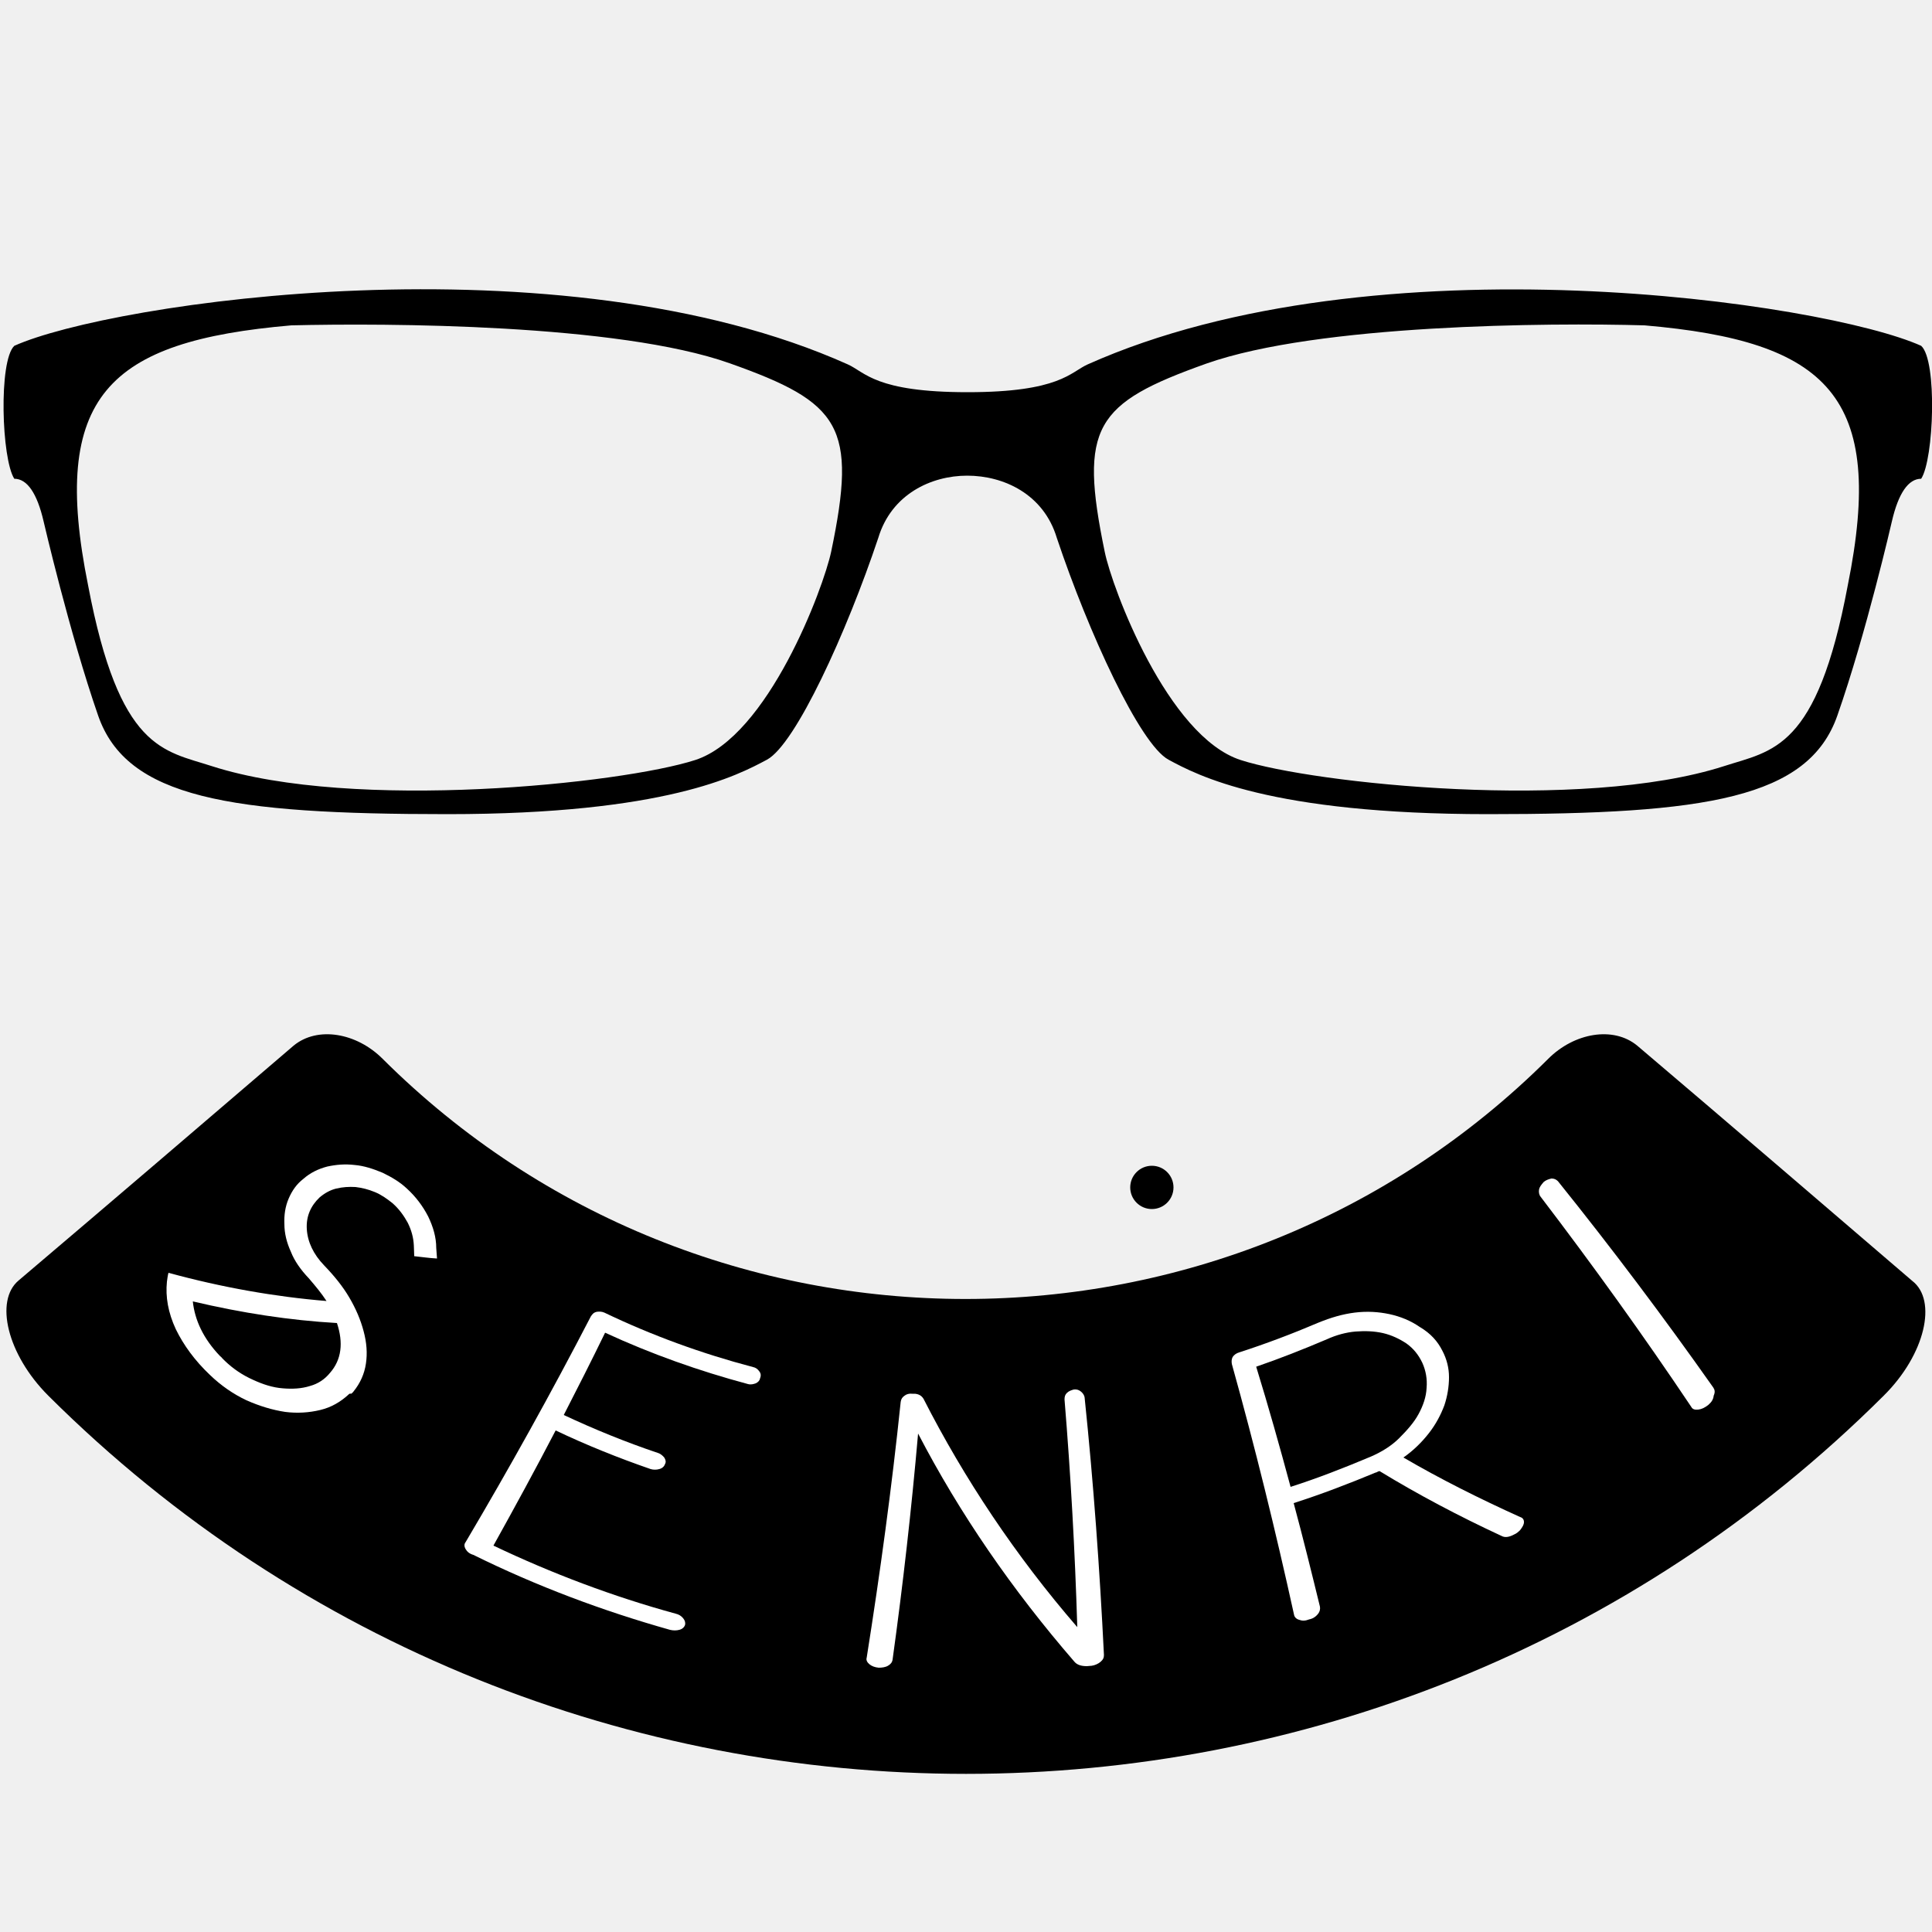
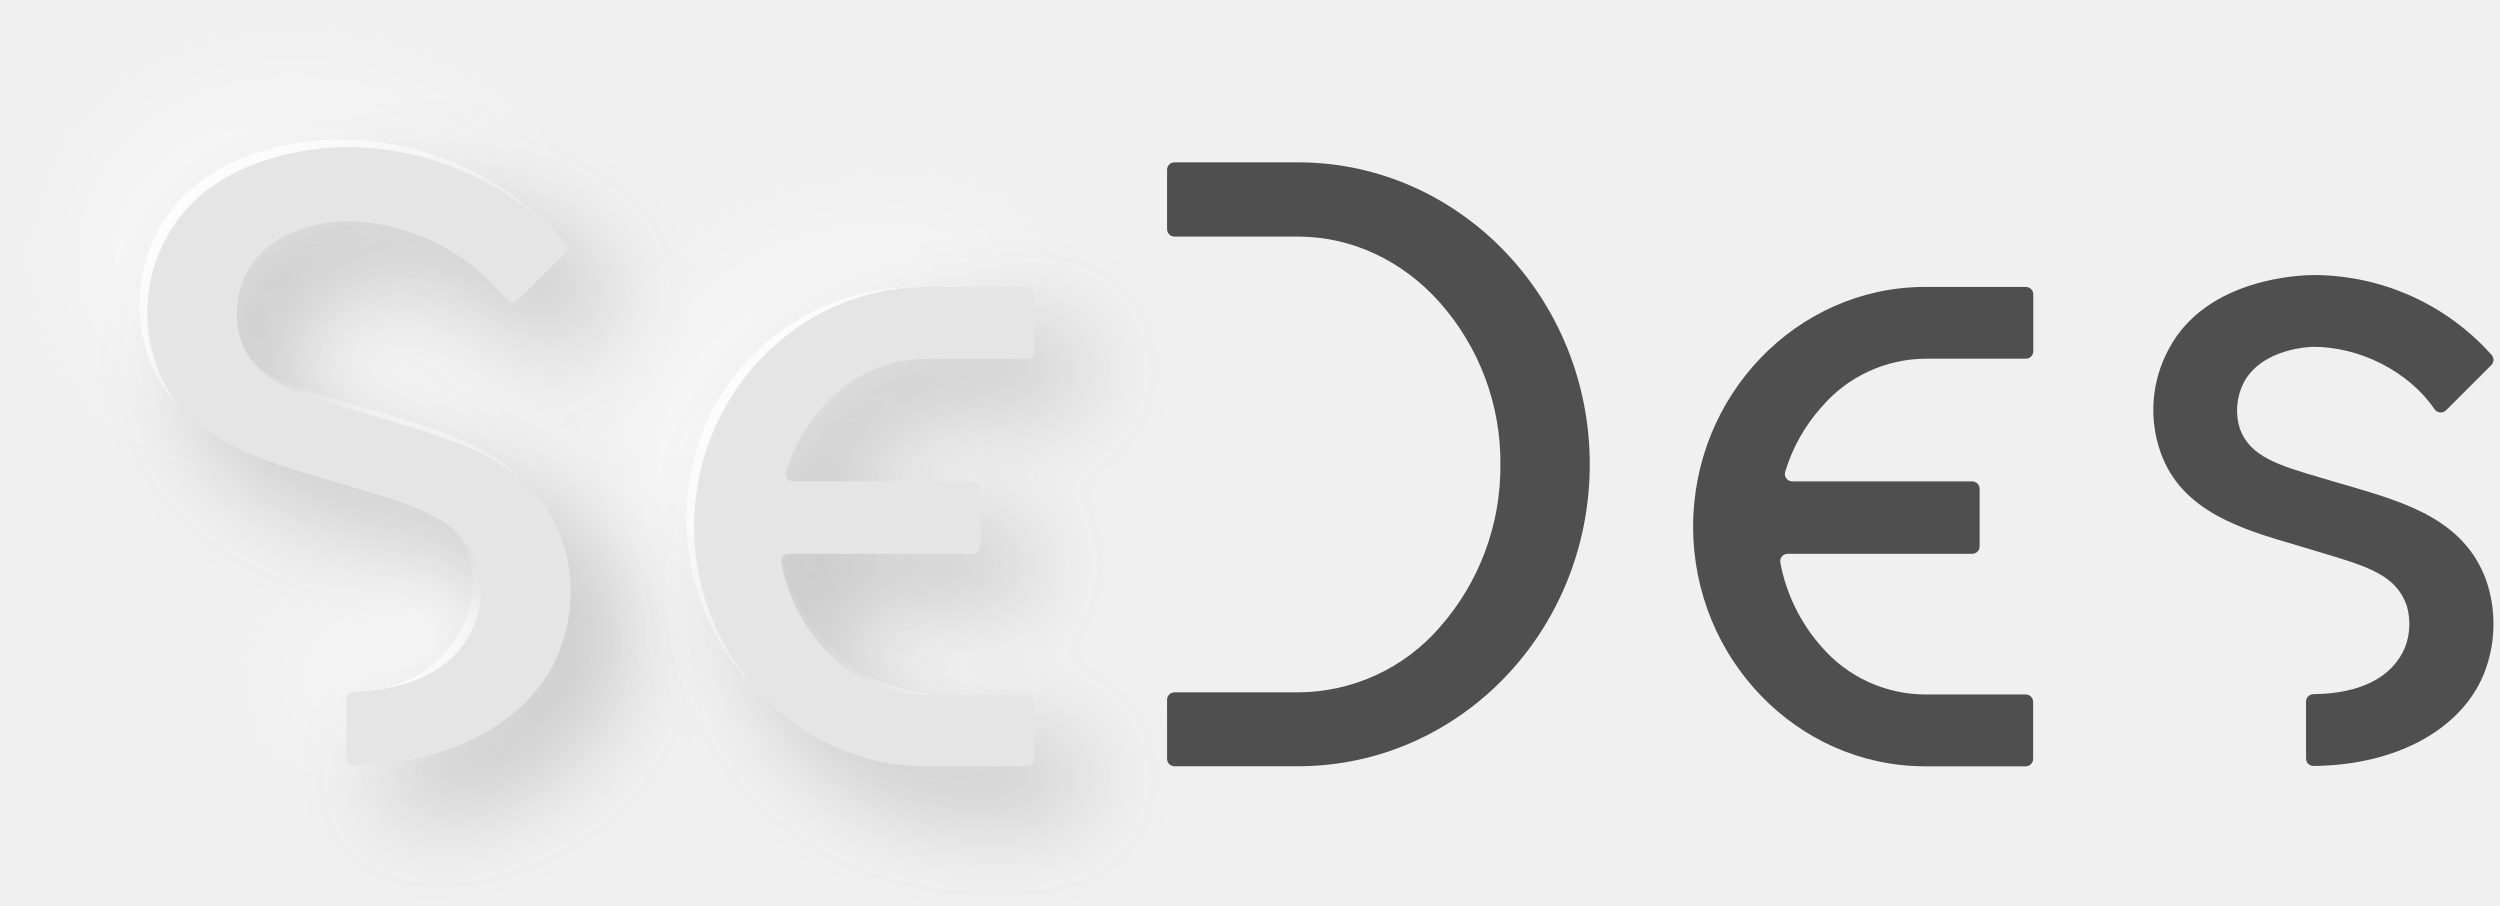
- <svg xmlns="http://www.w3.org/2000/svg" version="1.1" id="レイヤー_1" x="0px" y="0px" viewBox="0 0 500 500" style="enable-background:new 0 0 500 500;" xml:space="preserve">
-   <style type="text/css">
- 	.st0{display:none;}
- 	.st1{fill:#FFFFFF;}
- </style>
-   <g id="レイヤー_1_1_" class="st0">
- </g>
-   <g id="レイヤー_2_1_">
-     <g>
-       <path d="M487.5,361.2c-131,130.5-344,130.5-475,0c-10.7-10.7-13.9-24.6-7.7-29.8C28.6,311.2,52.2,291,76,270.6    c6.2-5.1,16.3-3.3,23,3.4c83.2,82.9,218.5,82.9,301.7,0c6.7-6.7,16.8-8.5,23-3.4c23.8,20.2,47.4,40.5,71.2,60.9    C501.4,336.5,498.3,350.5,487.5,361.2z" />
-     </g>
-     <path d="M497.2,89.5C472.3,78.3,356,61,281.5,94.3c-4.5,2-7.2,7.2-31.1,7.2s-26.5-5.2-31-7.2c-74.5-33.4-190.8-16-215.7-4.8   c-4.1,3.9-3.3,29.3,0,34.4c3.3,0,5.9,3.7,7.6,11.1c0,0,6.7,28.9,14.1,50.2s33.9,25.5,90.4,25.5s75.2-10.1,82.7-14.1   c7.4-4,20.6-32.9,28.8-57.4c3.4-11.3,13.7-16.1,23-16.1c9.5,0,19.8,4.8,23.2,16.1c8.2,24.5,21.5,53.4,28.9,57.4   c7.4,4,26.2,14.1,82.7,14.1s82.9-4.1,90.4-25.5s14.1-50.2,14.1-50.2c1.7-7.4,4.3-11.1,7.6-11.1C500.5,118.8,501.4,93.3,497.2,89.5z    M215.1,142.8c-2,9.4-16.3,47.8-35.2,53.9s-88.2,13.4-125,1.6c-12.6-4.1-24-4.1-32.1-46.8c-9.9-49,5.1-63.2,52.6-67.3   C100,83.6,160,83.8,188.8,94S221.9,110.3,215.1,142.8z M478.2,151.5c-8,42.7-19.5,42.7-32.1,46.8c-36.8,11.8-106.1,4.5-125-1.6   s-33.3-44.5-35.2-53.9c-6.7-32.4-2.6-38.4,26.3-48.7c28.9-10.2,88.8-10.6,113.4-9.9C473.1,88.3,488.1,102.5,478.2,151.5z" />
-     <g>
-       <g>
-         <path class="st1" d="M90.1,361c-2,1.8-4.3,3.2-7.2,3.9c-2.9,0.7-6,0.9-9.1,0.5c-3.3-0.5-6.6-1.5-10-3c-3.4-1.6-6.6-3.8-9.5-6.6     c-3.9-3.7-6.8-7.7-8.8-11.8c-2-4.3-2.7-8.4-2.3-12.3c0.1-0.7,0.2-1.6,0.4-2.3c13.9,3.8,27.6,6.2,40.9,7.3c-1.3-2-2.8-3.8-4.6-5.9     c-2.1-2.2-3.7-4.5-4.6-6.8c-1.1-2.4-1.7-4.8-1.7-7.2c-0.1-2.3,0.2-4.5,1.1-6.6c0.9-2.1,2.1-3.8,3.8-5.1c1.8-1.6,3.9-2.6,6.2-3.2     c2.3-0.5,4.6-0.7,7.1-0.4c2.4,0.2,4.8,1,7.2,2c2.3,1.1,4.5,2.4,6.3,4.1c2.3,2.1,4.1,4.5,5.5,7.2c1.3,2.7,2.1,5.4,2.1,8.2     c0.1,0.9,0.1,1.8,0.2,2.7c-2-0.1-3.9-0.4-5.9-0.6c0-1-0.1-2-0.1-2.8c-0.1-2-0.6-3.9-1.6-5.9c-1-1.8-2.2-3.5-3.9-5     c-1.5-1.2-2.9-2.2-4.6-2.9s-3.3-1.1-5-1.3c-1.7-0.1-3.3,0-5,0.4c-1.6,0.4-3,1.2-4.3,2.3c-2.3,2.2-3.5,4.9-3.3,8.2     c0.2,3.3,1.7,6.5,4.5,9.4c2.6,2.7,4.8,5.4,6.5,8.3c1.7,2.9,2.9,5.7,3.7,8.7s1,5.7,0.6,8.4c-0.4,2.7-1.5,5.1-3.2,7.2     c-0.1,0.2-0.4,0.4-0.6,0.6C90.5,360.6,90.4,360.7,90.1,361z M56.9,350.9c0.2,0.2,0.5,0.4,0.6,0.6c0.2,0.2,0.5,0.5,0.7,0.7     c2.2,2.1,4.6,3.7,7.3,4.9c2.6,1.2,5.1,2,7.7,2.2c2.4,0.2,4.8,0.1,7-0.6c2.2-0.6,3.9-1.8,5.2-3.4c3-3.4,3.5-7.8,1.8-12.9     c-12.2-0.7-24.6-2.6-37.3-5.6C50.4,341.6,52.6,346.4,56.9,350.9z" />
-         <path class="st1" d="M120.5,400.9c-0.4-0.7-0.4-1.3,0-1.8c11.3-19.1,22.2-38.7,32.4-58.4c0.4-0.6,0.7-1,1.5-1.2     c0.6-0.1,1.3-0.1,2,0.2c12.3,5.9,25.2,10.6,38.5,14.1c0.6,0.1,1.2,0.5,1.6,1.1c0.4,0.5,0.5,1.1,0.2,1.8c-0.1,0.6-0.5,1-1.1,1.3     c-0.6,0.2-1.2,0.4-2,0.2c-12.7-3.4-25.1-7.8-37-13.3c-3.5,7.2-7.1,14.3-10.7,21.3c7.9,3.7,16,7,24.3,9.8c0.7,0.2,1.3,0.7,1.7,1.2     c0.4,0.6,0.5,1.2,0.2,1.7c-0.2,0.6-0.7,1.1-1.5,1.3c-0.7,0.2-1.5,0.2-2.2,0c-8.4-2.9-16.6-6.2-24.6-10     c-5.2,10-10.6,19.9-16.1,29.8c15.1,7.2,31,13.2,47.1,17.6c0.9,0.2,1.5,0.6,2,1.2c0.5,0.6,0.6,1.2,0.5,1.7     c-0.2,0.6-0.7,1.1-1.5,1.3c-0.7,0.2-1.6,0.2-2.4,0c-17.4-4.9-34.5-11.3-50.9-19.4C121.5,402.1,120.9,401.6,120.5,400.9z" />
-         <path class="st1" d="M278.1,430.1c-16.2-18.7-29.8-38.5-40.5-59.1c-1.7,19.5-3.9,39-6.6,58.5c-0.1,0.7-0.5,1.2-1.2,1.6     c-0.7,0.4-1.6,0.5-2.4,0.5c-1-0.1-1.8-0.4-2.4-0.9c-0.6-0.5-0.9-1.1-0.7-1.7c3.5-22.1,6.5-44.1,8.8-66.2c0.1-0.7,0.4-1.2,1-1.6     c0.5-0.4,1.2-0.6,2-0.5c0.2,0,0.5,0,0.7,0c1,0.1,1.7,0.5,2.2,1.3c10.5,20.6,23.8,40.6,39.8,59.1c-0.6-19.8-1.7-39.4-3.3-58.9     c0-0.7,0.1-1.2,0.6-1.7c0.5-0.5,1.1-0.7,1.8-0.9c0.7-0.1,1.3,0.1,1.8,0.5c0.5,0.4,0.9,0.9,1,1.6c2.3,22.1,3.9,44.4,5,66.6     c0,0.7-0.2,1.2-0.9,1.8c-0.6,0.5-1.5,0.9-2.3,1c-0.4,0-0.9,0.1-1.2,0.1C279.9,431.2,278.8,430.9,278.1,430.1z" />
-         <path class="st1" d="M373.3,349.6c1.1,2.1,1.7,4.4,1.7,6.8s-0.4,4.9-1.2,7.3c-0.9,2.4-2.2,4.9-4,7.2s-4,4.5-6.6,6.3     c9.6,5.6,19.8,10.7,30.2,15.4c0.7,0.2,1,0.7,1,1.3c0,0.7-0.4,1.3-1,2.1c-0.5,0.5-1,0.9-1.5,1.1c-1.3,0.7-2.4,0.9-3.3,0.4     c-11-5.1-21.6-10.7-31.6-16.8c-0.1,0.1-0.4,0.1-0.5,0.2c-0.1,0.1-0.4,0.2-0.5,0.2c-7,2.9-14,5.6-21.2,7.9     c2.4,8.9,4.6,17.8,6.8,26.8c0.1,0.6,0,1.3-0.6,2c-0.5,0.6-1.2,1.1-2.2,1.3c-1,0.4-1.8,0.4-2.6,0.1c-0.7-0.2-1.2-0.7-1.3-1.3     c-4.8-21.8-10.1-43.4-16.1-64.9c-0.1-0.6-0.1-1.2,0.2-1.8c0.4-0.6,1-1,1.7-1.2c6.8-2.2,13.7-4.8,20.5-7.7     c3.2-1.3,6.2-2.2,9.4-2.6c3.2-0.4,6.2-0.2,9,0.4s5.5,1.7,7.8,3.3C370.3,345.1,372.1,347.2,373.3,349.6z M354.7,377     c2.8-1.2,5.4-2.8,7.4-4.8s3.8-4,5-6.2c1.2-2.2,2-4.5,2.1-6.8c0.2-2.3-0.2-4.5-1.1-6.5c-1-2.1-2.3-3.7-4.1-5     c-1.8-1.2-3.9-2.2-6.1-2.7c-2.2-0.5-4.6-0.6-7.1-0.4c-2.4,0.2-5,0.9-7.4,2c-6.1,2.6-12.2,5-18.3,7.1c3.2,10.4,6.1,20.7,8.9,31.1     C340.9,382.6,347.8,379.9,354.7,377z" />
-         <path class="st1" d="M442.1,363.6c-0.9,0.7-1.7,1.1-2.6,1.2c-0.9,0.1-1.5-0.1-1.8-0.7c-12.4-18.5-25.5-36.7-39-54.4     c-0.4-0.5-0.5-1.2-0.4-1.8c0.1-0.7,0.6-1.3,1.2-2c0.6-0.5,1.2-0.7,2-0.9c0.7,0,1.2,0.2,1.7,0.7c13.9,17.3,27.3,35.1,40.2,53.4     c0.4,0.6,0.5,1.2,0.1,2.1C443.4,362.2,442.9,362.9,442.1,363.6z" />
-       </g>
-     </g>
-     <circle cx="298.1" cy="307.3" r="5.6" />
+ <svg xmlns="http://www.w3.org/2000/svg" width="323" height="117" viewBox="0 0 323 117" fill="none">
+   <g filter="url(#filter0_d)">
+     <path d="M71.104 83.541C67.454 92.159 58.37 98.618 45.709 98.981C45.581 98.984 45.454 98.962 45.335 98.916C45.215 98.869 45.107 98.799 45.015 98.71C44.924 98.621 44.851 98.515 44.801 98.397C44.752 98.279 44.726 98.153 44.726 98.025V90.338C44.726 90.088 44.824 89.847 44.999 89.669C45.175 89.49 45.413 89.387 45.664 89.382C54.139 89.064 58.155 84.809 60.268 79.783C61.286 77.186 61.359 74.314 60.472 71.669C58.283 65.637 52.239 64.287 43.694 61.681C34 58.764 22.844 56.389 19.2 46.197C18.242 43.522 17.86 40.675 18.081 37.842C18.3 35.009 19.117 32.254 20.477 29.758C26.495 18.312 41.92 18 43.694 18C49.012 18.01 54.27 19.11 59.145 21.229C64.02 23.349 68.408 26.445 72.036 30.325C72.21 30.504 72.307 30.744 72.307 30.994C72.307 31.243 72.21 31.483 72.036 31.662L65.865 37.809C65.772 37.909 65.658 37.987 65.531 38.039C65.405 38.09 65.269 38.114 65.132 38.108C64.996 38.102 64.862 38.066 64.74 38.004C64.619 37.941 64.513 37.853 64.429 37.745C61.95 34.614 58.802 32.075 55.215 30.312C51.628 28.549 47.692 27.607 43.694 27.554C43.586 27.554 34.415 27.554 30.873 34.21C29.483 36.919 29.215 40.064 30.126 42.968C32.213 48.701 38.154 50.045 46.496 52.522C56.394 55.541 67.556 57.828 71.513 68.331C73.27 73.277 73.124 78.697 71.104 83.541Z" fill="white" />
+     <path d="M118.662 45.344H132.655C132.909 45.344 133.152 45.243 133.332 45.064C133.511 44.885 133.612 44.642 133.612 44.389V38.026C133.612 37.772 133.511 37.529 133.332 37.35C133.152 37.171 132.909 37.07 132.655 37.07H118.502C102.062 37.153 88.686 50.045 88.686 67.038C88.686 84.032 102.088 97.917 118.502 98H132.655C132.908 98 133.15 97.9 133.33 97.722C133.509 97.545 133.611 97.303 133.612 97.051V90.681C133.612 90.428 133.511 90.185 133.332 90.006C133.152 89.827 132.909 89.726 132.655 89.726H121.295C118.749 89.719 114.812 88.563 112.5 87.5C110.188 86.437 107.92 84.493 106.26 82.567C103.534 79.49 101.693 75.736 100.931 71.701C100.903 71.561 100.907 71.418 100.942 71.28C100.977 71.143 101.042 71.015 101.132 70.905C101.222 70.796 101.336 70.707 101.464 70.647C101.593 70.586 101.733 70.554 101.875 70.554H125.699C125.953 70.554 126.196 70.454 126.376 70.274C126.555 70.095 126.656 69.852 126.656 69.599V63.153C126.654 62.9 126.553 62.658 126.374 62.479C126.195 62.3 125.952 62.199 125.699 62.197H101.475C101.325 62.197 101.178 62.161 101.045 62.094C100.911 62.026 100.795 61.929 100.706 61.809C100.617 61.689 100.557 61.55 100.531 61.403C100.505 61.256 100.513 61.105 100.556 60.962C101.494 57.859 103.104 53.999 105.272 51.586C106.926 49.649 108.977 48.09 111.287 47.013C113.597 45.936 116.112 45.367 118.662 45.344Z" fill="white" />
  </g>
-   <g id="レイヤー_3">
- </g>
-   <g id="レイヤー_4">
- </g>
+   <g filter="url(#filter1_d)">
+     <path d="M72.104 84.541C68.454 93.159 58.37 98.618 45.709 98.981C45.581 98.984 45.454 98.962 45.335 98.916C45.215 98.869 45.107 98.799 45.015 98.71C44.924 98.621 44.851 98.515 44.801 98.397C44.752 98.279 44.726 98.153 44.726 98.025V90.338C44.726 90.088 44.824 89.847 44.999 89.669C45.175 89.49 45.413 89.387 45.664 89.382C54.139 89.064 59.155 85.809 61.268 80.783C62.286 78.186 62.359 75.314 61.472 72.669C59.283 66.637 53.239 65.287 44.694 62.681C35 59.764 23.844 57.389 20.2 47.197C19.242 44.522 18.86 41.675 19.081 38.842C19.3 36.009 20.117 33.254 21.477 30.758C27.495 19.312 42.92 19 44.694 19C50.012 19.01 55.27 20.11 60.145 22.229C65.02 24.349 69.408 27.445 73.036 31.325C73.21 31.504 73.307 31.744 73.307 31.994C73.307 32.243 73.21 32.483 73.036 32.662L66.865 38.809C66.772 38.909 66.658 38.987 66.531 39.039C66.405 39.09 66.269 39.114 66.132 39.108C65.996 39.102 65.862 39.066 65.74 39.004C65.619 38.941 65.513 38.853 65.429 38.745C62.95 35.614 59.802 33.075 56.215 31.312C52.628 29.549 48.692 28.607 44.694 28.554C44.586 28.554 35.415 28.554 31.873 35.21C30.483 37.919 30.215 41.064 31.126 43.968C33.213 49.701 39.154 51.045 47.496 53.522C57.394 56.541 68.556 58.828 72.513 69.331C74.27 74.277 74.124 79.697 72.104 84.541V84.541Z" fill="#E5E5E5" />
+   </g>
+   <g filter="url(#filter2_d)">
+     <path d="M119.662 46.344H132.655C132.909 46.344 133.152 46.243 133.332 46.064C133.511 45.885 133.612 45.642 133.612 45.389V38.026C133.612 37.772 133.511 37.529 133.332 37.35C133.152 37.171 132.909 37.07 132.655 37.07H119.502C103.062 37.153 89.686 51.045 89.686 68.038C89.686 85.032 103.088 98.917 119.502 99H132.655C132.908 99 133.15 98.9 133.33 98.722C133.509 98.545 133.611 98.303 133.612 98.051V90.681C133.612 90.428 133.511 90.185 133.332 90.006C133.152 89.827 132.909 89.726 132.655 89.726H119.662C117.116 89.719 114.601 89.166 112.289 88.103C109.976 87.04 107.92 85.493 106.26 83.567C103.534 80.49 101.693 76.736 100.931 72.701C100.903 72.561 100.907 72.418 100.942 72.28C100.977 72.143 101.042 72.015 101.132 71.905C101.222 71.796 101.336 71.707 101.464 71.647C101.593 71.586 101.733 71.554 101.875 71.554H125.699C125.953 71.554 126.196 71.454 126.376 71.274C126.555 71.095 126.656 70.852 126.656 70.599V63.153C126.654 62.9 126.553 62.658 126.374 62.479C126.195 62.3 125.952 62.199 125.699 62.197H102.475C102.325 62.197 102.178 62.161 102.045 62.094C101.911 62.026 101.795 61.929 101.706 61.809C101.617 61.689 101.557 61.55 101.531 61.403C101.505 61.256 101.513 61.105 101.556 60.962C102.494 57.859 104.104 54.999 106.272 52.586C107.926 50.649 109.977 49.09 112.287 48.013C114.597 46.936 117.112 46.367 119.662 46.344Z" fill="#E5E5E5" />
+   </g>
+   <path d="M205.396 59.987C205.396 81.522 188.618 98.898 167.877 99H151.743C151.49 99 151.248 98.9 151.069 98.722C150.889 98.545 150.788 98.303 150.786 98.051V90.408C150.786 90.154 150.887 89.911 151.066 89.732C151.246 89.553 151.489 89.452 151.743 89.452H167.698C171.18 89.438 174.619 88.679 177.782 87.225C180.945 85.772 183.759 83.657 186.033 81.025C191.141 75.218 193.925 67.734 193.851 60.006C193.923 52.311 191.138 44.862 186.033 39.096C181.138 33.586 174.546 30.567 167.698 30.567H151.743C151.489 30.567 151.246 30.466 151.066 30.287C150.887 30.108 150.786 29.865 150.786 29.611V21.93C150.786 21.677 150.887 21.433 151.066 21.254C151.246 21.075 151.489 20.974 151.743 20.974H167.883C188.618 21.083 205.396 38.56 205.396 59.987Z" fill="#4F4F4F" />
+   <path d="M248.748 46.344H261.741C261.995 46.344 262.239 46.243 262.418 46.064C262.598 45.885 262.699 45.642 262.699 45.389V38.026C262.699 37.772 262.598 37.529 262.418 37.35C262.239 37.171 261.995 37.07 261.741 37.07H248.588C232.155 37.153 218.753 51.045 218.753 68.045C218.753 85.045 232.155 98.924 248.569 99.006H261.722C261.975 99.006 262.218 98.907 262.397 98.729C262.576 98.551 262.678 98.31 262.68 98.057V90.681C262.68 90.428 262.579 90.185 262.399 90.006C262.22 89.827 261.976 89.726 261.722 89.726H248.748C246.202 89.719 243.688 89.166 241.375 88.103C239.063 87.04 237.006 85.493 235.346 83.567C232.621 80.49 230.78 76.736 230.017 72.701C229.99 72.561 229.994 72.418 230.029 72.28C230.063 72.143 230.128 72.015 230.219 71.905C230.309 71.796 230.422 71.707 230.551 71.647C230.679 71.586 230.82 71.554 230.962 71.554H254.785C254.914 71.558 255.041 71.535 255.161 71.488C255.28 71.441 255.389 71.371 255.481 71.281C255.573 71.192 255.645 71.084 255.695 70.966C255.744 70.848 255.769 70.721 255.768 70.592V63.153C255.768 62.901 255.668 62.658 255.49 62.48C255.312 62.3 255.07 62.199 254.817 62.197H231.562C231.412 62.197 231.265 62.161 231.131 62.094C230.998 62.026 230.882 61.929 230.793 61.809C230.703 61.689 230.643 61.55 230.617 61.403C230.591 61.256 230.6 61.105 230.643 60.962C231.577 57.86 233.182 55 235.346 52.586C237.001 50.647 239.054 49.086 241.366 48.009C243.679 46.932 246.196 46.364 248.748 46.344Z" fill="#4F4F4F" />
+   <path d="M303.562 62.809L301.348 62.172L299.969 61.758C294.391 60.115 290.709 59.026 289.388 55.389C288.769 53.412 288.95 51.272 289.892 49.427C292.317 44.866 298.827 44.809 298.91 44.809C304.966 44.809 311.252 48.051 314.558 52.879C314.638 52.995 314.742 53.092 314.863 53.163C314.985 53.234 315.12 53.277 315.26 53.29C315.401 53.303 315.542 53.285 315.674 53.237C315.806 53.189 315.927 53.112 316.026 53.013L321.878 47.172C322.049 46.997 322.148 46.764 322.154 46.519C322.16 46.274 322.073 46.037 321.91 45.853C319.024 42.617 315.485 40.024 311.526 38.246C307.567 36.468 303.277 35.544 298.935 35.535C297.538 35.535 285.112 35.803 280.211 45.089C279.103 47.124 278.437 49.37 278.257 51.678C278.077 53.987 278.386 56.309 279.164 58.49C281.889 66.134 289.752 68.408 296.689 70.433L298.603 71.006L300.129 71.465C305.777 73.159 309.504 74.274 310.895 78.102L310.965 78.299C311.468 80.055 311.388 81.925 310.735 83.631C309.102 87.516 304.992 89.612 298.884 89.688C298.632 89.691 298.392 89.793 298.215 89.972C298.039 90.151 297.94 90.392 297.94 90.643V98.006C297.94 98.133 297.965 98.258 298.014 98.375C298.063 98.492 298.134 98.598 298.224 98.686C298.315 98.775 298.422 98.846 298.539 98.893C298.657 98.94 298.783 98.963 298.91 98.962C309.408 98.873 317.813 94.388 320.838 87.261C322.473 83.311 322.594 78.899 321.176 74.866C318.311 67.147 310.805 64.943 303.562 62.809Z" fill="#4F4F4F" />
+   <defs>
+     <filter id="filter0_d" x="0" y="0" width="327.21" height="104.981" filterUnits="userSpaceOnUse" color-interpolation-filters="sRGB">
+       <feFlood flood-opacity="0" result="BackgroundImageFix" />
+       <feColorMatrix in="SourceAlpha" type="matrix" values="0 0 0 0 0 0 0 0 0 0 0 0 0 0 0 0 0 0 127 0" />
+       <feOffset dx="-6" dy="-6" />
+       <feGaussianBlur stdDeviation="6" />
+       <feColorMatrix type="matrix" values="0 0 0 0 1 0 0 0 0 1 0 0 0 0 1 0 0 0 0.5 0" />
+       <feBlend mode="normal" in2="BackgroundImageFix" result="effect1_dropShadow" />
+       <feBlend mode="normal" in="SourceGraphic" in2="effect1_dropShadow" result="shape" />
+     </filter>
+     <filter id="filter1_d" x="13.02" y="13" width="78.712" height="103.981" filterUnits="userSpaceOnUse" color-interpolation-filters="sRGB">
+       <feFlood flood-opacity="0" result="BackgroundImageFix" />
+       <feColorMatrix in="SourceAlpha" type="matrix" values="0 0 0 0 0 0 0 0 0 0 0 0 0 0 0 0 0 0 127 0" />
+       <feOffset dx="6" dy="6" />
+       <feGaussianBlur stdDeviation="6" />
+       <feColorMatrix type="matrix" values="0 0 0 0 0.773 0 0 0 0 0.773 0 0 0 0 0.773 0 0 0 1 0" />
+       <feBlend mode="normal" in2="BackgroundImageFix" result="effect1_dropShadow" />
+       <feBlend mode="normal" in="SourceGraphic" in2="effect1_dropShadow" result="shape" />
+     </filter>
+     <filter id="filter2_d" x="83.686" y="31.07" width="67.927" height="85.93" filterUnits="userSpaceOnUse" color-interpolation-filters="sRGB">
+       <feFlood flood-opacity="0" result="BackgroundImageFix" />
+       <feColorMatrix in="SourceAlpha" type="matrix" values="0 0 0 0 0 0 0 0 0 0 0 0 0 0 0 0 0 0 127 0" />
+       <feOffset dx="6" dy="6" />
+       <feGaussianBlur stdDeviation="6" />
+       <feColorMatrix type="matrix" values="0 0 0 0 0.773 0 0 0 0 0.773 0 0 0 0 0.773 0 0 0 1 0" />
+       <feBlend mode="normal" in2="BackgroundImageFix" result="effect1_dropShadow" />
+       <feBlend mode="normal" in="SourceGraphic" in2="effect1_dropShadow" result="shape" />
+     </filter>
+   </defs>
</svg>
